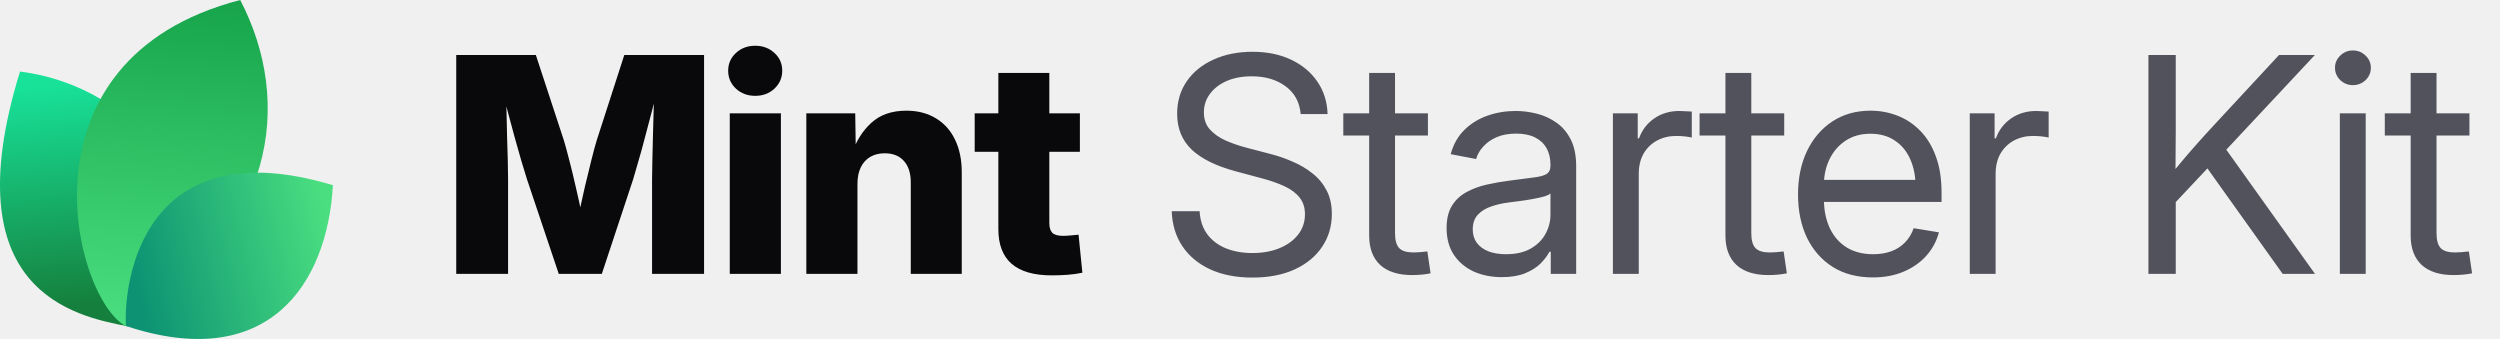
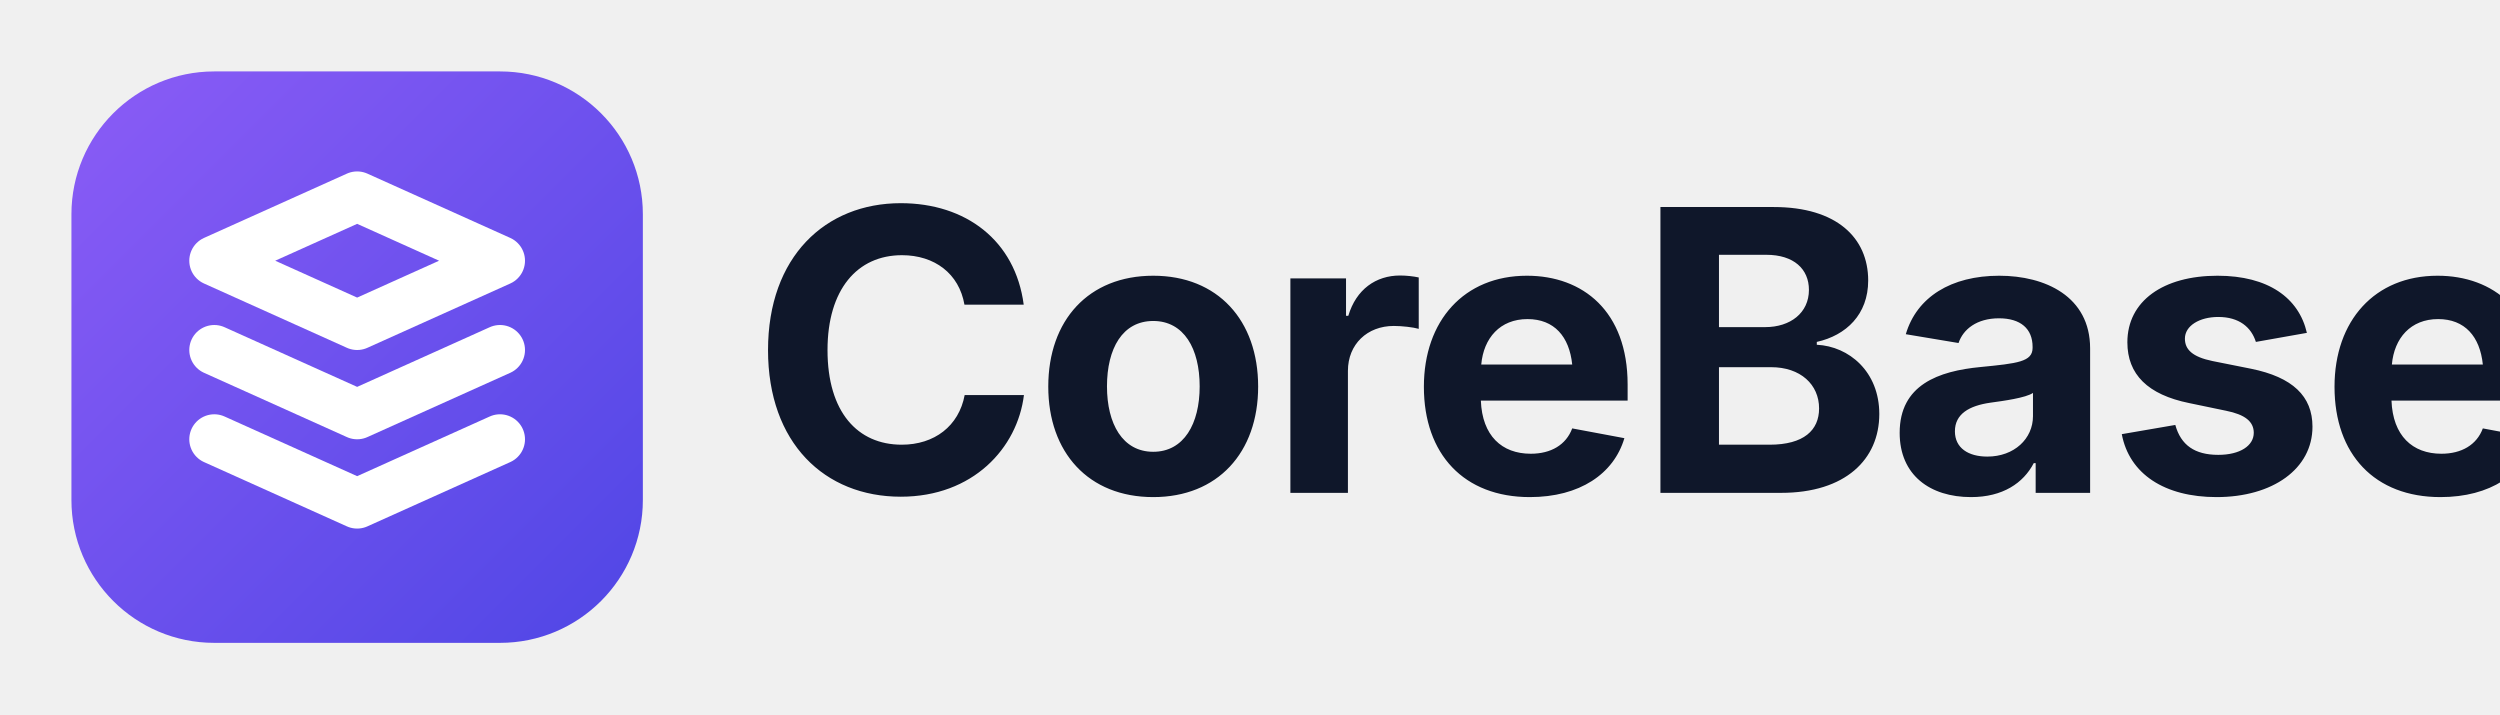
- <svg xmlns="http://www.w3.org/2000/svg" width="177" height="24" viewBox="0 0 177 24" fill="none">
-   <path d="M9.061 23.108C5.268 22.377 -3.391 20.627 1.417 5.064C9.634 6.099 16.973 14.064 9.061 23.108Z" fill="url(#paint0_linear_17557_2020)" />
-   <path d="M8.919 23.094C5.276 21.222 0.784 4.209 17.007 0C20.757 7.193 19.621 16.545 8.919 23.094Z" fill="url(#paint1_linear_17557_2020)" />
-   <path d="M8.914 23.079C8.735 19.882 10.159 9.085 23.57 13.111C23.181 20.123 18.984 26.418 8.914 23.079Z" fill="url(#paint2_linear_17557_2020)" />
-   <path d="M32.301 19.392V3.894H37.938L39.925 9.948C40.036 10.315 40.164 10.787 40.31 11.362C40.462 11.938 40.611 12.552 40.757 13.204C40.91 13.855 41.048 14.483 41.173 15.086C41.305 15.682 41.412 16.192 41.495 16.615H40.695C40.771 16.192 40.871 15.682 40.996 15.086C41.128 14.49 41.267 13.866 41.412 13.214C41.565 12.562 41.714 11.948 41.86 11.373C42.005 10.79 42.133 10.315 42.244 9.948L44.2 3.894H49.848V19.392H46.166V12.704C46.166 12.357 46.173 11.917 46.187 11.383C46.2 10.849 46.214 10.27 46.228 9.646C46.249 9.022 46.266 8.391 46.28 7.753C46.301 7.115 46.311 6.519 46.311 5.964H46.623C46.485 6.561 46.332 7.181 46.166 7.826C45.999 8.471 45.833 9.102 45.666 9.719C45.507 10.336 45.351 10.901 45.198 11.414C45.053 11.928 44.928 12.357 44.824 12.704L42.608 19.392H39.561L37.314 12.704C37.203 12.357 37.072 11.928 36.919 11.414C36.773 10.901 36.614 10.34 36.441 9.729C36.274 9.112 36.104 8.481 35.931 7.836C35.764 7.192 35.608 6.567 35.463 5.964H35.827C35.834 6.512 35.844 7.105 35.858 7.743C35.872 8.374 35.886 9.005 35.9 9.636C35.92 10.26 35.938 10.839 35.952 11.373C35.965 11.907 35.972 12.351 35.972 12.704V19.392H32.301ZM51.668 19.392V8.024H55.288V19.392H51.668ZM53.468 6.786C52.927 6.786 52.473 6.616 52.105 6.276C51.738 5.93 51.554 5.507 51.554 5.007C51.554 4.508 51.738 4.088 52.105 3.749C52.473 3.409 52.927 3.239 53.468 3.239C54.009 3.239 54.463 3.409 54.83 3.749C55.198 4.082 55.382 4.501 55.382 5.007C55.382 5.507 55.198 5.93 54.83 6.276C54.463 6.616 54.009 6.786 53.468 6.786ZM60.708 13.027V19.392H57.088V8.024H60.551L60.593 10.967H60.281C60.593 10.024 61.061 9.268 61.685 8.7C62.309 8.124 63.138 7.836 64.171 7.836C64.975 7.836 65.672 8.017 66.262 8.377C66.851 8.731 67.302 9.234 67.614 9.885C67.933 10.537 68.092 11.307 68.092 12.194V19.392H64.483V12.912C64.483 12.26 64.32 11.754 63.994 11.394C63.675 11.033 63.221 10.853 62.632 10.853C62.25 10.853 61.914 10.936 61.623 11.102C61.332 11.269 61.106 11.515 60.947 11.841C60.787 12.16 60.708 12.555 60.708 13.027ZM76.456 8.024V10.749H69.008V8.024H76.456ZM70.683 5.163H74.292V15.783C74.292 16.102 74.361 16.334 74.5 16.48C74.646 16.625 74.899 16.698 75.259 16.698C75.405 16.698 75.596 16.688 75.831 16.667C76.074 16.646 76.251 16.629 76.362 16.615L76.632 19.309C76.313 19.378 75.963 19.427 75.582 19.455C75.207 19.482 74.836 19.496 74.469 19.496C73.2 19.496 72.25 19.222 71.619 18.674C70.995 18.127 70.683 17.308 70.683 16.22V5.163Z" fill="#09090B" />
-   <path d="M88.667 19.652C87.523 19.652 86.528 19.458 85.682 19.07C84.843 18.681 84.188 18.137 83.716 17.437C83.245 16.736 82.992 15.908 82.957 14.951H84.933C84.968 15.596 85.148 16.14 85.474 16.584C85.8 17.021 86.24 17.354 86.795 17.582C87.35 17.804 87.974 17.915 88.667 17.915C89.388 17.915 90.026 17.801 90.581 17.572C91.143 17.343 91.583 17.024 91.902 16.615C92.228 16.199 92.391 15.717 92.391 15.169C92.391 14.698 92.266 14.306 92.017 13.994C91.767 13.675 91.413 13.408 90.956 13.193C90.498 12.978 89.954 12.787 89.323 12.621L87.502 12.132C86.123 11.765 85.082 11.255 84.382 10.603C83.689 9.944 83.342 9.095 83.342 8.055C83.342 7.174 83.571 6.404 84.028 5.746C84.486 5.087 85.117 4.577 85.921 4.217C86.726 3.849 87.645 3.666 88.678 3.666C89.718 3.666 90.63 3.853 91.413 4.227C92.204 4.602 92.824 5.122 93.275 5.787C93.726 6.446 93.965 7.209 93.993 8.076H92.089C92.013 7.23 91.656 6.574 91.018 6.11C90.387 5.638 89.586 5.403 88.615 5.403C87.95 5.403 87.36 5.513 86.847 5.735C86.341 5.957 85.946 6.262 85.661 6.651C85.377 7.032 85.235 7.469 85.235 7.961C85.235 8.447 85.377 8.849 85.661 9.168C85.946 9.48 86.317 9.74 86.774 9.948C87.232 10.149 87.724 10.319 88.251 10.457L89.884 10.884C90.439 11.023 90.977 11.206 91.496 11.435C92.023 11.657 92.495 11.934 92.911 12.267C93.334 12.593 93.67 12.995 93.92 13.474C94.17 13.945 94.294 14.504 94.294 15.149C94.294 16.015 94.066 16.788 93.608 17.468C93.157 18.148 92.512 18.681 91.673 19.07C90.834 19.458 89.832 19.652 88.667 19.652ZM101.097 8.024V9.594H95.106V8.024H101.097ZM96.937 5.163H98.767V16.521C98.767 17 98.865 17.347 99.059 17.562C99.26 17.77 99.6 17.874 100.078 17.874C100.21 17.874 100.366 17.867 100.546 17.853C100.733 17.832 100.903 17.815 101.056 17.801L101.285 19.351C101.097 19.392 100.886 19.423 100.65 19.444C100.414 19.465 100.189 19.475 99.974 19.475C98.996 19.475 98.244 19.236 97.717 18.758C97.197 18.272 96.937 17.579 96.937 16.677V5.163ZM106.33 19.621C105.595 19.621 104.932 19.489 104.343 19.226C103.754 18.955 103.285 18.564 102.939 18.05C102.592 17.53 102.419 16.896 102.419 16.147C102.419 15.495 102.547 14.965 102.804 14.556C103.06 14.146 103.403 13.828 103.833 13.599C104.263 13.363 104.742 13.186 105.269 13.068C105.796 12.95 106.333 12.857 106.881 12.787C107.574 12.69 108.132 12.617 108.555 12.569C108.978 12.52 109.287 12.441 109.481 12.33C109.675 12.212 109.772 12.014 109.772 11.737V11.654C109.772 11.203 109.679 10.815 109.492 10.489C109.311 10.163 109.041 9.91 108.68 9.729C108.32 9.549 107.872 9.459 107.338 9.459C106.805 9.459 106.34 9.546 105.945 9.719C105.556 9.892 105.241 10.118 104.998 10.395C104.755 10.665 104.593 10.953 104.509 11.258L102.71 10.915C102.897 10.222 103.22 9.65 103.677 9.199C104.135 8.748 104.679 8.412 105.31 8.19C105.941 7.968 106.607 7.857 107.307 7.857C107.8 7.857 108.295 7.92 108.795 8.044C109.301 8.169 109.765 8.381 110.188 8.679C110.611 8.97 110.951 9.369 111.208 9.875C111.464 10.374 111.593 11.005 111.593 11.768V19.392H109.793V17.822H109.7C109.568 18.085 109.363 18.359 109.086 18.643C108.809 18.921 108.444 19.153 107.994 19.34C107.543 19.527 106.988 19.621 106.33 19.621ZM106.621 17.998C107.321 17.998 107.904 17.867 108.368 17.603C108.84 17.333 109.19 16.986 109.419 16.563C109.654 16.133 109.772 15.682 109.772 15.211V13.692C109.703 13.769 109.554 13.841 109.325 13.911C109.096 13.973 108.829 14.032 108.524 14.088C108.226 14.143 107.921 14.192 107.609 14.233C107.304 14.275 107.033 14.309 106.798 14.337C106.354 14.393 105.938 14.49 105.549 14.628C105.168 14.76 104.86 14.954 104.624 15.211C104.388 15.467 104.27 15.811 104.27 16.241C104.27 16.615 104.367 16.934 104.561 17.198C104.762 17.461 105.04 17.662 105.393 17.801C105.747 17.933 106.156 17.998 106.621 17.998ZM114.193 19.392V8.024H115.951V9.792H116.045C116.253 9.209 116.61 8.741 117.116 8.388C117.622 8.034 118.219 7.857 118.905 7.857C119.058 7.857 119.217 7.864 119.384 7.878C119.55 7.885 119.682 7.892 119.779 7.899V9.74C119.716 9.719 119.578 9.695 119.363 9.667C119.155 9.639 118.922 9.625 118.666 9.625C118.174 9.625 117.726 9.733 117.324 9.948C116.922 10.163 116.603 10.471 116.367 10.874C116.138 11.276 116.024 11.758 116.024 12.319V19.392H114.193ZM126.322 8.024V9.594H120.33V8.024H126.322ZM122.161 5.163H123.992V16.521C123.992 17 124.089 17.347 124.283 17.562C124.484 17.77 124.824 17.874 125.302 17.874C125.434 17.874 125.59 17.867 125.77 17.853C125.958 17.832 126.127 17.815 126.28 17.801L126.509 19.351C126.322 19.392 126.11 19.423 125.874 19.444C125.639 19.465 125.413 19.475 125.198 19.475C124.221 19.475 123.468 19.236 122.941 18.758C122.421 18.272 122.161 17.579 122.161 16.677V5.163ZM132.604 19.642C131.502 19.642 130.555 19.396 129.765 18.903C128.974 18.404 128.364 17.714 127.934 16.834C127.511 15.946 127.3 14.927 127.3 13.775C127.3 12.611 127.511 11.584 127.934 10.697C128.364 9.802 128.964 9.102 129.734 8.596C130.51 8.089 131.408 7.836 132.428 7.836C133.1 7.836 133.738 7.954 134.341 8.19C134.952 8.426 135.489 8.783 135.954 9.261C136.425 9.74 136.793 10.343 137.056 11.071C137.327 11.792 137.462 12.645 137.462 13.63V14.296H128.433V12.735H136.463L135.631 13.297C135.631 12.541 135.506 11.876 135.257 11.3C135.007 10.725 134.643 10.277 134.165 9.958C133.686 9.632 133.107 9.469 132.428 9.469C131.748 9.469 131.162 9.632 130.67 9.958C130.177 10.284 129.796 10.725 129.526 11.279C129.262 11.827 129.13 12.441 129.13 13.12V14.046C129.13 14.864 129.273 15.572 129.557 16.168C129.841 16.757 130.243 17.211 130.763 17.53C131.283 17.842 131.901 17.998 132.615 17.998C133.093 17.998 133.523 17.929 133.905 17.79C134.293 17.645 134.619 17.433 134.882 17.156C135.153 16.879 135.354 16.546 135.486 16.157L137.275 16.449C137.108 17.08 136.81 17.634 136.38 18.113C135.95 18.591 135.413 18.966 134.768 19.236C134.123 19.507 133.402 19.642 132.604 19.642ZM139.459 19.392V8.024H141.217V9.792H141.311C141.519 9.209 141.876 8.741 142.382 8.388C142.888 8.034 143.485 7.857 144.171 7.857C144.324 7.857 144.483 7.864 144.649 7.878C144.816 7.885 144.948 7.892 145.045 7.899V9.74C144.982 9.719 144.844 9.695 144.629 9.667C144.421 9.639 144.188 9.625 143.932 9.625C143.439 9.625 142.992 9.733 142.59 9.948C142.188 10.163 141.869 10.471 141.633 10.874C141.404 11.276 141.29 11.758 141.29 12.319V19.392H139.459ZM153.429 14.961V12.715C153.783 12.257 154.136 11.82 154.49 11.404C154.844 10.981 155.204 10.565 155.572 10.156C155.939 9.74 156.314 9.327 156.695 8.918L161.355 3.894H163.893L157.277 10.967H157.184L153.429 14.961ZM152.108 19.392V3.894H154.043V9.241L154.022 12.559L154.043 13.505V19.392H152.108ZM161.615 19.392L155.967 11.477L157.173 9.969L163.903 19.392H161.615ZM165.661 19.392V8.024H167.492V19.392H165.661ZM166.587 6.027C166.24 6.027 165.942 5.909 165.692 5.673C165.443 5.43 165.318 5.139 165.318 4.799C165.318 4.459 165.443 4.172 165.692 3.936C165.942 3.693 166.24 3.572 166.587 3.572C166.934 3.572 167.232 3.693 167.482 3.936C167.731 4.172 167.856 4.459 167.856 4.799C167.856 5.139 167.731 5.43 167.482 5.673C167.232 5.909 166.934 6.027 166.587 6.027ZM174.836 8.024V9.594H168.844V8.024H174.836ZM170.675 5.163H172.506V16.521C172.506 17 172.603 17.347 172.797 17.562C172.998 17.77 173.338 17.874 173.816 17.874C173.948 17.874 174.104 17.867 174.284 17.853C174.472 17.832 174.641 17.815 174.794 17.801L175.023 19.351C174.836 19.392 174.624 19.423 174.388 19.444C174.153 19.465 173.927 19.475 173.712 19.475C172.735 19.475 171.982 19.236 171.455 18.758C170.935 18.272 170.675 17.579 170.675 16.677V5.163Z" fill="#52525C" />
+ <svg xmlns="http://www.w3.org/2000/svg" width="700" height="200" viewBox="0 0 700 200" fill="none">
+   <style>
+     @keyframes stack-bounce {
+       0%, 100% { transform: translateY(0); }
+       50% { transform: translateY(-5px); }
+     }
+     .layer-top { animation: stack-bounce 2.5s ease-in-out infinite; }
+     .layer-mid { animation: stack-bounce 2.5s ease-in-out infinite; animation-delay: 0.15s; }
+     .layer-bot { animation: stack-bounce 2.5s ease-in-out infinite; animation-delay: 0.3s; }
+   </style>
  <defs>
-     <linearGradient id="paint0_linear_17557_2020" x1="3.776" y1="5.916" x2="5.232" y2="21.559" gradientUnits="userSpaceOnUse">
-       <stop stop-color="#18E299" />
-       <stop offset="1" stop-color="#15803D" />
-     </linearGradient>
-     <linearGradient id="paint1_linear_17557_2020" x1="12.171" y1="-0.718" x2="10.19" y2="22.983" gradientUnits="userSpaceOnUse">
-       <stop stop-color="#16A34A" />
-       <stop offset="1" stop-color="#4ADE80" />
-     </linearGradient>
-     <linearGradient id="paint2_linear_17557_2020" x1="23.133" y1="15.353" x2="9.338" y2="18.52" gradientUnits="userSpaceOnUse">
-       <stop stop-color="#4ADE80" />
-       <stop offset="1" stop-color="#0D9373" />
+     <linearGradient id="purpleGradient" x1="0%" y1="0%" x2="100%" y2="100%">
+       <stop offset="0%" stop-color="#8B5CF6" />
+       <stop offset="100%" stop-color="#4F46E5" />
    </linearGradient>
  </defs>
+   <rect x="20" y="20" width="160" height="160" rx="40" fill="url(#purpleGradient)" />
+   <g stroke="#FFFFFF" stroke-width="14" stroke-linejoin="round" stroke-linecap="round" fill="none">
+     <path class="layer-top" d="M 100 55 L 140 73 L 100 91 L 60 73 Z" />
+     <path class="layer-mid" d="M 60 98 L 100 116 L 140 98" />
+     <path class="layer-bot" d="M 60 123 L 100 141 L 140 123" />
+   </g>
+   <text x="210" y="138" font-family="Inter, system-ui, sans-serif" font-size="110" font-weight="700" letter-spacing="-0.02em" fill="#0F172A">CoreBase</text>
</svg>
